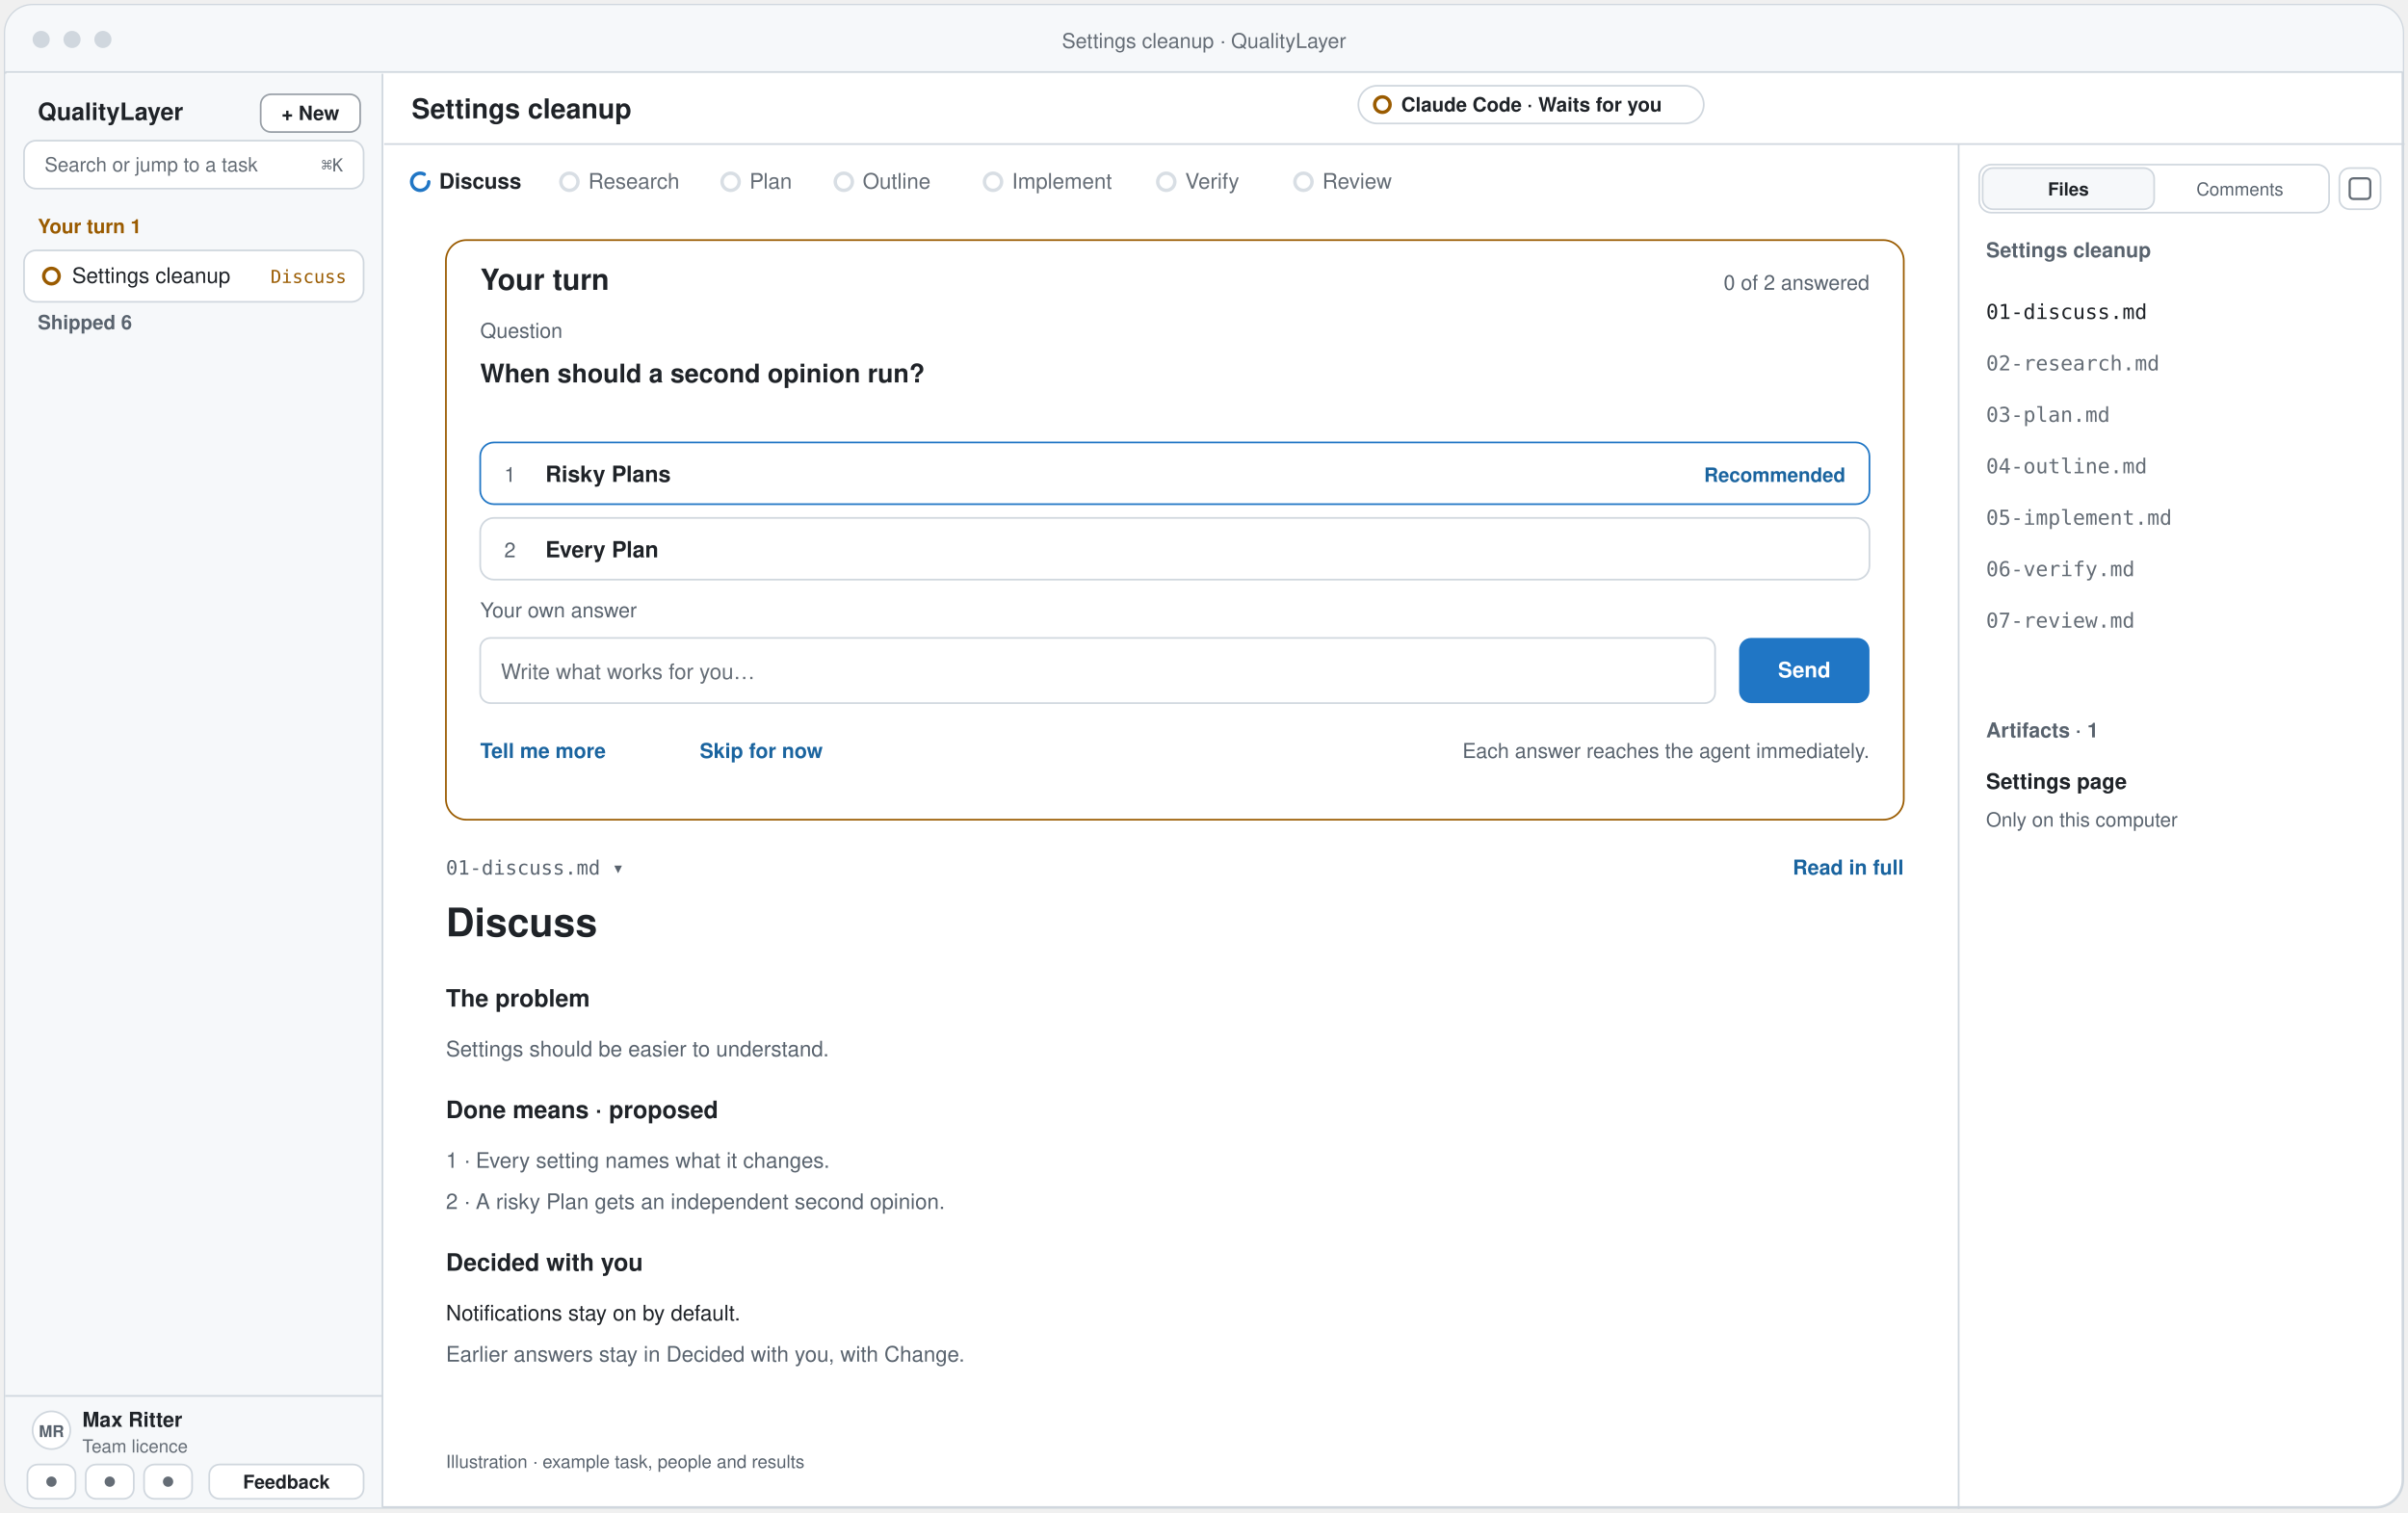
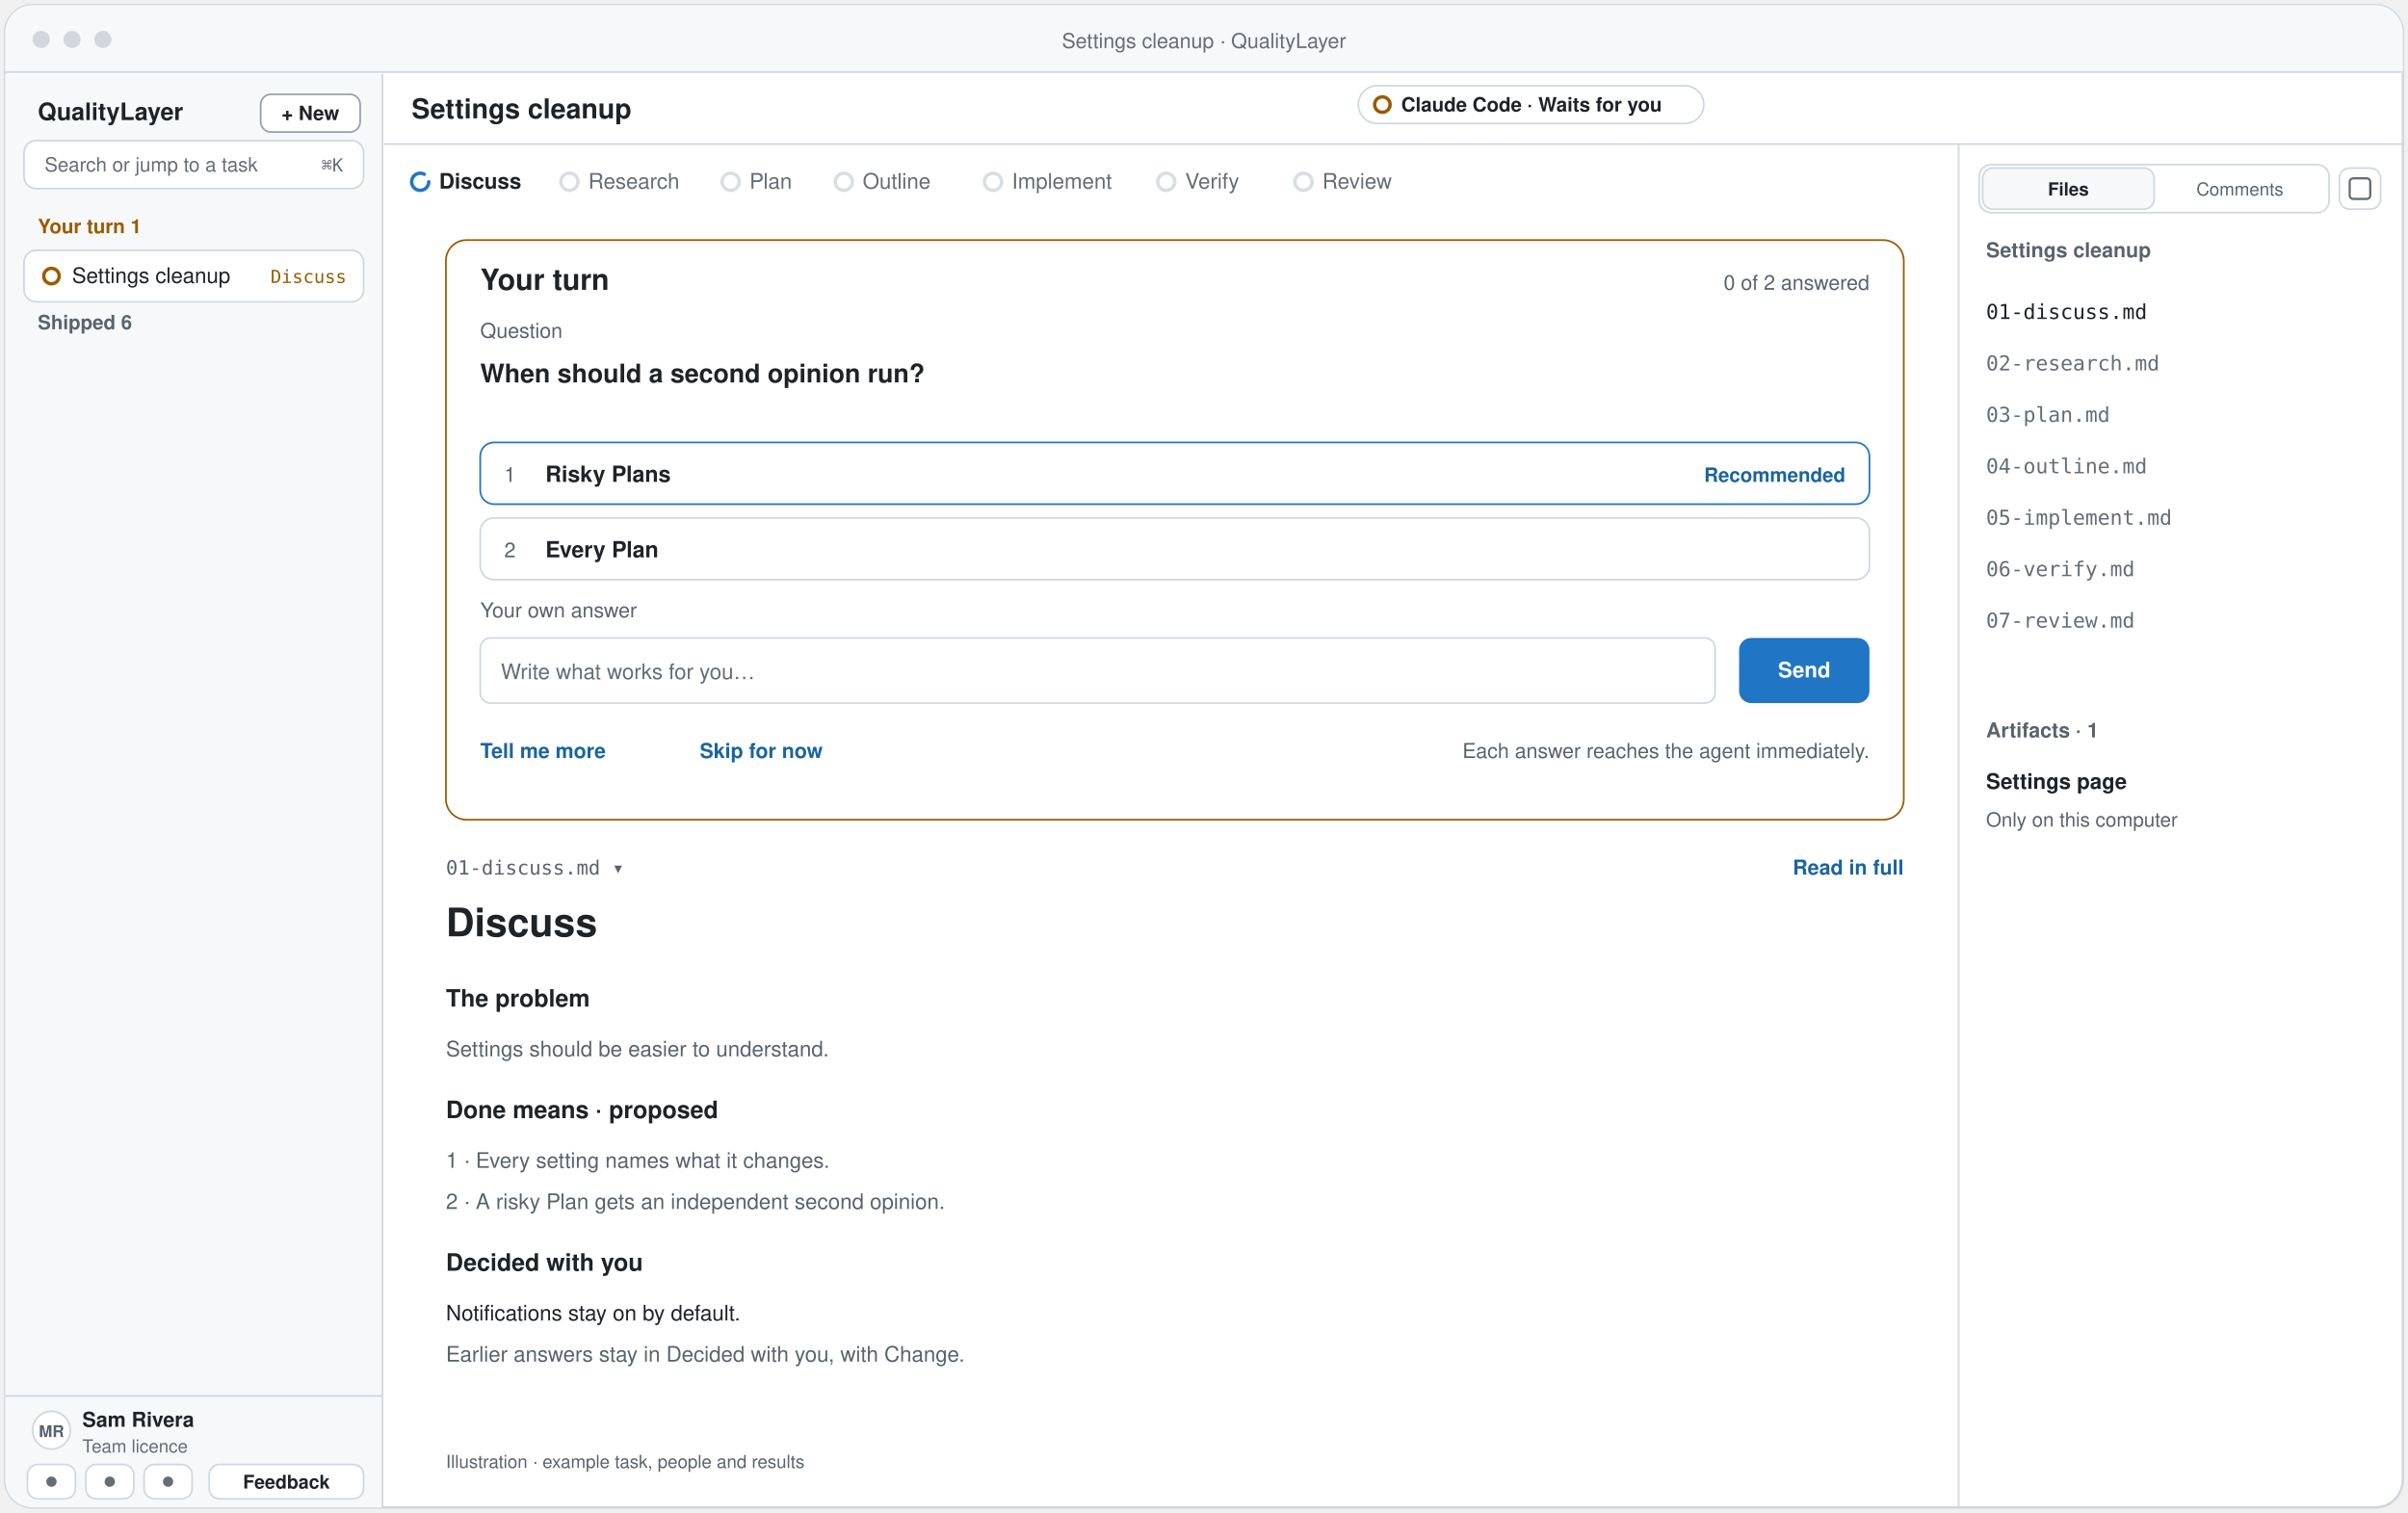
<svg xmlns="http://www.w3.org/2000/svg" style="background:#ffffff" width="1404" height="882" viewBox="-2 -2 1404 882" role="img" aria-label="Discuss: named agent status, one focused Your turn card above the work, visible own words and Send for questions, and Files / Comments with artifacts within Files">
  <rect x="1" y="1" width="1398" height="876" rx="16" fill="#ffffff" stroke="#d0d7de" stroke-width="1.5" />
  <path d="M1 17 a16 16 0 0 1 16 -16 H1383 a16 16 0 0 1 16 16 V40 H1 Z" fill="#f6f8fa" />
  <line x1="1" y1="40" x2="1399" y2="40" stroke="#d0d7de" />
  <circle cx="22" cy="21" r="5" fill="#d0d7de" />
  <circle cx="40" cy="21" r="5" fill="#d0d7de" />
  <circle cx="58" cy="21" r="5" fill="#d0d7de" />
  <text x="700.0" y="26" font-family="-apple-system, BlinkMacSystemFont, 'Segoe UI', 'Helvetica Neue', Helvetica, Arial, sans-serif" font-size="12" font-weight="500" fill="#656d76" text-anchor="middle">Settings cleanup · QualityLayer</text>
  <path d="M1 41 H221 V877 H17 a16 16 0 0 1 -16 -16 Z" fill="#f6f8fa" />
  <line x1="221" y1="41" x2="221" y2="877" stroke="#d0d7de" />
  <text x="20" y="68" font-family="-apple-system, BlinkMacSystemFont, 'Segoe UI', 'Helvetica Neue', Helvetica, Arial, sans-serif" font-size="14" font-weight="700" fill="#1f2328" text-anchor="start">QualityLayer</text>
  <rect x="150" y="53" width="58" height="22" rx="6" fill="#ffffff" stroke="#59636e" stroke-opacity="0.6" />
  <text x="179" y="68" font-family="-apple-system, BlinkMacSystemFont, 'Segoe UI', 'Helvetica Neue', Helvetica, Arial, sans-serif" font-size="11.5" font-weight="600" fill="#1f2328" text-anchor="middle">+ New</text>
  <rect x="12" y="80" width="198" height="28" rx="7" fill="#ffffff" stroke="#d0d7de" />
  <text x="24" y="98" font-family="-apple-system, BlinkMacSystemFont, 'Segoe UI', 'Helvetica Neue', Helvetica, Arial, sans-serif" font-size="11.5" font-weight="400" fill="#656d76" text-anchor="start">Search or jump to a task</text>
  <text x="198" y="98" font-family="ui-monospace, SFMono-Regular, Menlo, Consolas, monospace" font-size="10.5" font-weight="500" fill="#656d76" text-anchor="end">⌘K</text>
  <text x="20" y="134" font-family="-apple-system, BlinkMacSystemFont, 'Segoe UI', 'Helvetica Neue', Helvetica, Arial, sans-serif" font-size="11.5" font-weight="650" fill="#9a5b00" text-anchor="start">Your turn  1</text>
  <rect x="12" y="144" width="198" height="30" rx="7" fill="#ffffff" stroke="#d0d7de" />
  <circle cx="28" cy="159" r="4.5" fill="none" stroke="#9a5b00" stroke-width="2" />
  <text x="40" y="163" font-family="-apple-system, BlinkMacSystemFont, 'Segoe UI', 'Helvetica Neue', Helvetica, Arial, sans-serif" font-size="12.5" font-weight="500" fill="#1f2328" text-anchor="start">Settings cleanup</text>
  <text x="200" y="163" font-family="ui-monospace, SFMono-Regular, Menlo, Consolas, monospace" font-size="10.5" font-weight="500" fill="#9a5b00" text-anchor="end">Discuss</text>
  <text x="20" y="190" font-family="-apple-system, BlinkMacSystemFont, 'Segoe UI', 'Helvetica Neue', Helvetica, Arial, sans-serif" font-size="11.5" font-weight="650" fill="#59636e" text-anchor="start">Shipped  6</text>
  <line x1="1" y1="812" x2="221" y2="812" stroke="#d0d7de" />
  <circle cx="28" cy="832" r="11" fill="#ffffff" stroke="#d0d7de" />
  <text x="28" y="836" font-family="-apple-system, BlinkMacSystemFont, 'Segoe UI', 'Helvetica Neue', Helvetica, Arial, sans-serif" font-size="9.5" font-weight="650" fill="#59636e" text-anchor="middle">MR</text>
-   <text x="46" y="830" font-family="-apple-system, BlinkMacSystemFont, 'Segoe UI', 'Helvetica Neue', Helvetica, Arial, sans-serif" font-size="12" font-weight="600" fill="#1f2328" text-anchor="start">Max Ritter</text>
+   <text x="46" y="830" font-family="-apple-system, BlinkMacSystemFont, 'Segoe UI', 'Helvetica Neue', Helvetica, Arial, sans-serif" font-size="12" font-weight="600" fill="#1f2328" text-anchor="start">Sam Rivera</text>
  <text x="46" y="845" font-family="-apple-system, BlinkMacSystemFont, 'Segoe UI', 'Helvetica Neue', Helvetica, Arial, sans-serif" font-size="10.5" font-weight="400" fill="#656d76" text-anchor="start">Team licence</text>
  <rect x="14" y="852" width="28" height="20" rx="6" fill="#ffffff" stroke="#d0d7de" />
  <circle cx="28" cy="862" r="3" fill="#656d76" />
  <rect x="48" y="852" width="28" height="20" rx="6" fill="#ffffff" stroke="#d0d7de" />
  <circle cx="62" cy="862" r="3" fill="#656d76" />
  <rect x="82" y="852" width="28" height="20" rx="6" fill="#ffffff" stroke="#d0d7de" />
  <circle cx="96" cy="862" r="3" fill="#656d76" />
  <rect x="120" y="852" width="90" height="20" rx="6" fill="#ffffff" stroke="#d0d7de" />
  <text x="165" y="866" font-family="-apple-system, BlinkMacSystemFont, 'Segoe UI', 'Helvetica Neue', Helvetica, Arial, sans-serif" font-size="11" font-weight="600" fill="#1f2328" text-anchor="middle">Feedback</text>
  <text x="238" y="67" font-family="-apple-system, BlinkMacSystemFont, 'Segoe UI', 'Helvetica Neue', Helvetica, Arial, sans-serif" font-size="16" font-weight="650" fill="#1f2328" text-anchor="start">Settings cleanup</text>
  <circle cx="243" cy="104" r="5" fill="none" stroke="#2076c5" stroke-width="2" stroke-dasharray="26.0 6.0" stroke-linecap="round" />
  <text x="254" y="108" font-family="-apple-system, BlinkMacSystemFont, 'Segoe UI', 'Helvetica Neue', Helvetica, Arial, sans-serif" font-size="12.5" font-weight="600" fill="#1f2328">Discuss</text>
  <circle cx="330.0" cy="104" r="5" fill="none" stroke="#d8dee4" stroke-width="2" />
  <text x="341.0" y="108" font-family="-apple-system, BlinkMacSystemFont, 'Segoe UI', 'Helvetica Neue', Helvetica, Arial, sans-serif" font-size="12.5" font-weight="400" fill="#656d76">Research</text>
  <circle cx="424.0" cy="104" r="5" fill="none" stroke="#d8dee4" stroke-width="2" />
  <text x="435.0" y="108" font-family="-apple-system, BlinkMacSystemFont, 'Segoe UI', 'Helvetica Neue', Helvetica, Arial, sans-serif" font-size="12.5" font-weight="400" fill="#656d76">Plan</text>
  <circle cx="490.0" cy="104" r="5" fill="none" stroke="#d8dee4" stroke-width="2" />
  <text x="501.0" y="108" font-family="-apple-system, BlinkMacSystemFont, 'Segoe UI', 'Helvetica Neue', Helvetica, Arial, sans-serif" font-size="12.5" font-weight="400" fill="#656d76">Outline</text>
  <circle cx="577.0" cy="104" r="5" fill="none" stroke="#d8dee4" stroke-width="2" />
  <text x="588.0" y="108" font-family="-apple-system, BlinkMacSystemFont, 'Segoe UI', 'Helvetica Neue', Helvetica, Arial, sans-serif" font-size="12.5" font-weight="400" fill="#656d76">Implement</text>
  <circle cx="678.0" cy="104" r="5" fill="none" stroke="#d8dee4" stroke-width="2" />
  <text x="689.0" y="108" font-family="-apple-system, BlinkMacSystemFont, 'Segoe UI', 'Helvetica Neue', Helvetica, Arial, sans-serif" font-size="12.5" font-weight="400" fill="#656d76">Verify</text>
  <circle cx="758.0" cy="104" r="5" fill="none" stroke="#d8dee4" stroke-width="2" />
  <text x="769.0" y="108" font-family="-apple-system, BlinkMacSystemFont, 'Segoe UI', 'Helvetica Neue', Helvetica, Arial, sans-serif" font-size="12.5" font-weight="400" fill="#656d76">Review</text>
  <rect x="790" y="48" width="201.4" height="22" rx="11" fill="#ffffff" stroke="#d0d7de" />
  <circle cx="804" cy="59" r="4.5" fill="none" stroke="#9a5b00" stroke-width="2" />
  <text x="815" y="63" font-family="-apple-system, BlinkMacSystemFont, 'Segoe UI', 'Helvetica Neue', Helvetica, Arial, sans-serif" font-size="11.5" font-weight="600" fill="#1f2328" text-anchor="start">Claude Code · Waits for you</text>
  <line x1="222" y1="82" x2="1400" y2="82" stroke="#d0d7de" />
  <rect x="258" y="138" width="850" height="338" rx="12" fill="#ffffff" stroke="#9a5b00" stroke-width="1" />
  <text x="278" y="167" font-family="-apple-system, BlinkMacSystemFont, 'Segoe UI', 'Helvetica Neue', Helvetica, Arial, sans-serif" font-size="17" font-weight="650" fill="#1f2328" text-anchor="start">Your turn</text>
  <text x="1088" y="167" font-family="-apple-system, BlinkMacSystemFont, 'Segoe UI', 'Helvetica Neue', Helvetica, Arial, sans-serif" font-size="12" font-weight="500" fill="#59636e" text-anchor="end">0 of 2 answered</text>
  <text x="278" y="195" font-family="-apple-system, BlinkMacSystemFont, 'Segoe UI', 'Helvetica Neue', Helvetica, Arial, sans-serif" font-size="12" font-weight="500" fill="#59636e" text-anchor="start">Question</text>
  <text x="278" y="221" font-family="-apple-system, BlinkMacSystemFont, 'Segoe UI', 'Helvetica Neue', Helvetica, Arial, sans-serif" font-size="15" font-weight="600" fill="#1f2328" text-anchor="start">When should a second opinion run?</text>
  <rect data-choice="1" x="278" y="256" width="810" height="36" rx="8" fill="#ffffff" stroke="#2076c5" />
  <text x="292" y="279" font-family="-apple-system, BlinkMacSystemFont, 'Segoe UI', 'Helvetica Neue', Helvetica, Arial, sans-serif" font-size="12" font-weight="500" fill="#59636e" text-anchor="start">1</text>
  <text x="316" y="279" font-family="-apple-system, BlinkMacSystemFont, 'Segoe UI', 'Helvetica Neue', Helvetica, Arial, sans-serif" font-size="13" font-weight="600" fill="#1f2328" text-anchor="start">Risky Plans</text>
  <text x="1074" y="279" font-family="-apple-system, BlinkMacSystemFont, 'Segoe UI', 'Helvetica Neue', Helvetica, Arial, sans-serif" font-size="11.5" font-weight="600" fill="#1a649f" text-anchor="end">Recommended</text>
  <rect data-choice="2" x="278" y="300" width="810" height="36" rx="8" fill="#ffffff" stroke="#d0d7de" />
  <text x="292" y="323" font-family="-apple-system, BlinkMacSystemFont, 'Segoe UI', 'Helvetica Neue', Helvetica, Arial, sans-serif" font-size="12" font-weight="500" fill="#59636e" text-anchor="start">2</text>
  <text x="316" y="323" font-family="-apple-system, BlinkMacSystemFont, 'Segoe UI', 'Helvetica Neue', Helvetica, Arial, sans-serif" font-size="13" font-weight="600" fill="#1f2328" text-anchor="start">Every Plan</text>
  <text x="278" y="358" font-family="-apple-system, BlinkMacSystemFont, 'Segoe UI', 'Helvetica Neue', Helvetica, Arial, sans-serif" font-size="12" font-weight="500" fill="#59636e" text-anchor="start">Your own answer</text>
  <rect data-own-words="true" x="278" y="370" width="720" height="38" rx="6" fill="#ffffff" stroke="#d0d7de" />
  <text x="290" y="394" font-family="-apple-system, BlinkMacSystemFont, 'Segoe UI', 'Helvetica Neue', Helvetica, Arial, sans-serif" font-size="12.5" font-weight="400" fill="#656d76" text-anchor="start">Write what works for you…</text>
  <rect x="1012" y="370" width="76" height="38" rx="7" fill="#2076c5" />
  <text x="1050.0" y="393.0" font-family="-apple-system, BlinkMacSystemFont, 'Segoe UI', 'Helvetica Neue', Helvetica, Arial, sans-serif" font-size="12.5" font-weight="650" fill="#ffffff" text-anchor="middle">Send</text>
  <text x="278" y="440" font-family="-apple-system, BlinkMacSystemFont, 'Segoe UI', 'Helvetica Neue', Helvetica, Arial, sans-serif" font-size="12" font-weight="600" fill="#1a649f" text-anchor="start">Tell me more</text>
  <text x="406" y="440" font-family="-apple-system, BlinkMacSystemFont, 'Segoe UI', 'Helvetica Neue', Helvetica, Arial, sans-serif" font-size="12" font-weight="600" fill="#1a649f" text-anchor="start">Skip for now</text>
  <text x="1088" y="440" font-family="-apple-system, BlinkMacSystemFont, 'Segoe UI', 'Helvetica Neue', Helvetica, Arial, sans-serif" font-size="12" font-weight="400" fill="#59636e" text-anchor="end">Each answer reaches the agent immediately.</text>
  <text x="258" y="508" font-family="ui-monospace, SFMono-Regular, Menlo, Consolas, monospace" font-size="11.5" font-weight="500" fill="#59636e" text-anchor="start">01-discuss.md  ▾</text>
  <text x="1108" y="508" font-family="-apple-system, BlinkMacSystemFont, 'Segoe UI', 'Helvetica Neue', Helvetica, Arial, sans-serif" font-size="12" font-weight="600" fill="#1a649f" text-anchor="end">Read in full</text>
  <text x="258" y="544" font-family="-apple-system, BlinkMacSystemFont, 'Segoe UI', 'Helvetica Neue', Helvetica, Arial, sans-serif" font-size="23" font-weight="650" fill="#1f2328" text-anchor="start">Discuss</text>
  <text x="258" y="585" font-family="-apple-system, BlinkMacSystemFont, 'Segoe UI', 'Helvetica Neue', Helvetica, Arial, sans-serif" font-size="14" font-weight="650" fill="#1f2328" text-anchor="start">The problem</text>
  <text x="258" y="614" font-family="-apple-system, BlinkMacSystemFont, 'Segoe UI', 'Helvetica Neue', Helvetica, Arial, sans-serif" font-size="12.5" font-weight="500" fill="#59636e" text-anchor="start">Settings should be easier to understand.</text>
  <text x="258" y="650" font-family="-apple-system, BlinkMacSystemFont, 'Segoe UI', 'Helvetica Neue', Helvetica, Arial, sans-serif" font-size="14" font-weight="650" fill="#1f2328" text-anchor="start">Done means · proposed</text>
  <text x="258" y="679" font-family="-apple-system, BlinkMacSystemFont, 'Segoe UI', 'Helvetica Neue', Helvetica, Arial, sans-serif" font-size="12.5" font-weight="500" fill="#59636e" text-anchor="start">1 · Every setting names what it changes.</text>
  <text x="258" y="703" font-family="-apple-system, BlinkMacSystemFont, 'Segoe UI', 'Helvetica Neue', Helvetica, Arial, sans-serif" font-size="12.5" font-weight="500" fill="#59636e" text-anchor="start">2 · A risky Plan gets an independent second opinion.</text>
  <text x="258" y="739" font-family="-apple-system, BlinkMacSystemFont, 'Segoe UI', 'Helvetica Neue', Helvetica, Arial, sans-serif" font-size="14" font-weight="650" fill="#1f2328" text-anchor="start">Decided with you</text>
  <text x="258" y="768" font-family="-apple-system, BlinkMacSystemFont, 'Segoe UI', 'Helvetica Neue', Helvetica, Arial, sans-serif" font-size="12.5" font-weight="500" fill="#1f2328" text-anchor="start">Notifications stay on by default.</text>
  <text x="258" y="792" font-family="-apple-system, BlinkMacSystemFont, 'Segoe UI', 'Helvetica Neue', Helvetica, Arial, sans-serif" font-size="12.5" font-weight="500" fill="#59636e" text-anchor="start">Earlier answers stay in Decided with you, with Change.</text>
  <line x1="1140" y1="82" x2="1140" y2="878" stroke="#d0d7de" />
  <rect x="1152" y="94" width="204" height="28" rx="7" fill="#ffffff" stroke="#d0d7de" />
  <rect x="1154.0" y="96" width="100.0" height="24" rx="6" fill="#f6f8fa" stroke="#d0d7de" />
  <text x="1204.0" y="112" font-family="-apple-system, BlinkMacSystemFont, 'Segoe UI', 'Helvetica Neue', Helvetica, Arial, sans-serif" font-size="10.5" font-weight="600" fill="#1f2328" text-anchor="middle">Files</text>
  <text x="1304.0" y="112" font-family="-apple-system, BlinkMacSystemFont, 'Segoe UI', 'Helvetica Neue', Helvetica, Arial, sans-serif" font-size="10.5" font-weight="500" fill="#59636e" text-anchor="middle">Comments</text>
  <rect x="1362" y="96" width="24" height="24" rx="6" fill="#ffffff" stroke="#d0d7de" />
  <rect x="1368" y="102" width="12" height="12" rx="2" fill="none" stroke="#656d76" stroke-width="1.3" />
  <text x="1156" y="148" font-family="-apple-system, BlinkMacSystemFont, 'Segoe UI', 'Helvetica Neue', Helvetica, Arial, sans-serif" font-size="12" font-weight="600" fill="#59636e" text-anchor="start">Settings cleanup</text>
  <text x="1156" y="184" font-family="ui-monospace, SFMono-Regular, Menlo, Consolas, monospace" font-size="12" font-weight="500" fill="#1f2328" text-anchor="start">01-discuss.md</text>
  <text x="1156" y="214" font-family="ui-monospace, SFMono-Regular, Menlo, Consolas, monospace" font-size="12" font-weight="500" fill="#656d76" text-anchor="start">02-research.md</text>
  <text x="1156" y="244" font-family="ui-monospace, SFMono-Regular, Menlo, Consolas, monospace" font-size="12" font-weight="500" fill="#656d76" text-anchor="start">03-plan.md</text>
  <text x="1156" y="274" font-family="ui-monospace, SFMono-Regular, Menlo, Consolas, monospace" font-size="12" font-weight="500" fill="#656d76" text-anchor="start">04-outline.md</text>
  <text x="1156" y="304" font-family="ui-monospace, SFMono-Regular, Menlo, Consolas, monospace" font-size="12" font-weight="500" fill="#656d76" text-anchor="start">05-implement.md</text>
  <text x="1156" y="334" font-family="ui-monospace, SFMono-Regular, Menlo, Consolas, monospace" font-size="12" font-weight="500" fill="#656d76" text-anchor="start">06-verify.md</text>
  <text x="1156" y="364" font-family="ui-monospace, SFMono-Regular, Menlo, Consolas, monospace" font-size="12" font-weight="500" fill="#656d76" text-anchor="start">07-review.md</text>
  <text x="1156" y="428" font-family="-apple-system, BlinkMacSystemFont, 'Segoe UI', 'Helvetica Neue', Helvetica, Arial, sans-serif" font-size="12" font-weight="600" fill="#59636e" text-anchor="start">Artifacts · 1</text>
  <text x="1156" y="458" font-family="-apple-system, BlinkMacSystemFont, 'Segoe UI', 'Helvetica Neue', Helvetica, Arial, sans-serif" font-size="12.5" font-weight="600" fill="#1f2328" text-anchor="start">Settings page</text>
  <text x="1156" y="480" font-family="-apple-system, BlinkMacSystemFont, 'Segoe UI', 'Helvetica Neue', Helvetica, Arial, sans-serif" font-size="11.5" font-weight="400" fill="#59636e" text-anchor="start">Only on this computer</text>
  <text x="258" y="854" font-family="-apple-system, BlinkMacSystemFont, 'Segoe UI', 'Helvetica Neue', Helvetica, Arial, sans-serif" font-size="10.5" font-weight="400" fill="#59636e" text-anchor="start">Illustration · example task, people and results</text>
</svg>
